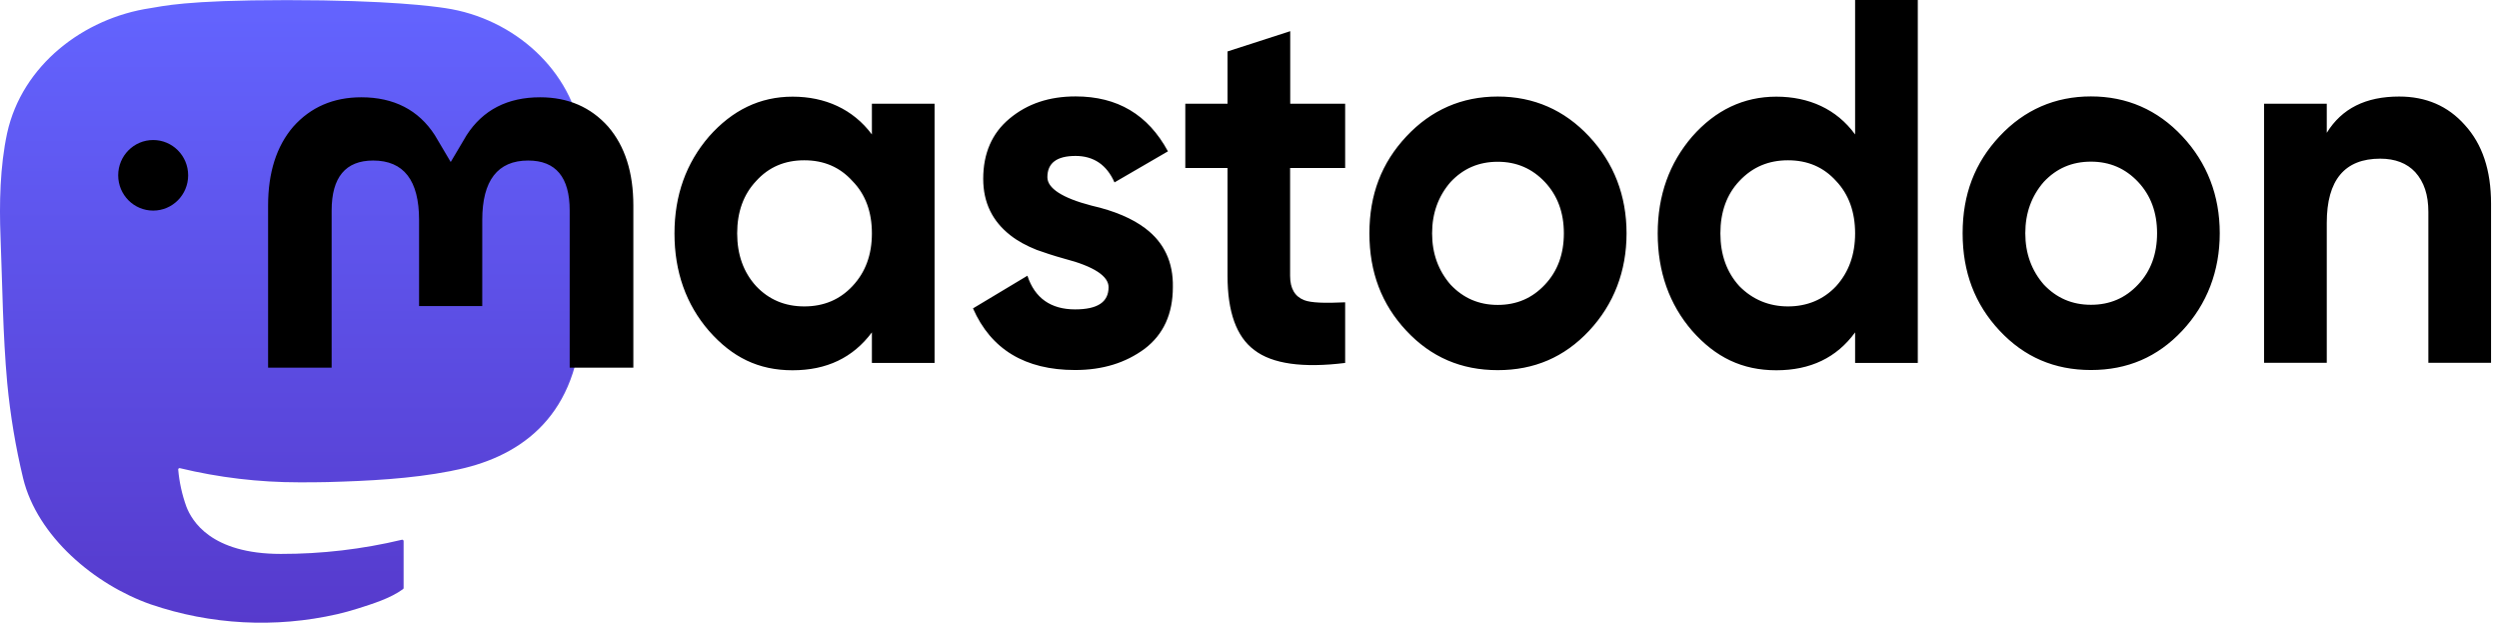
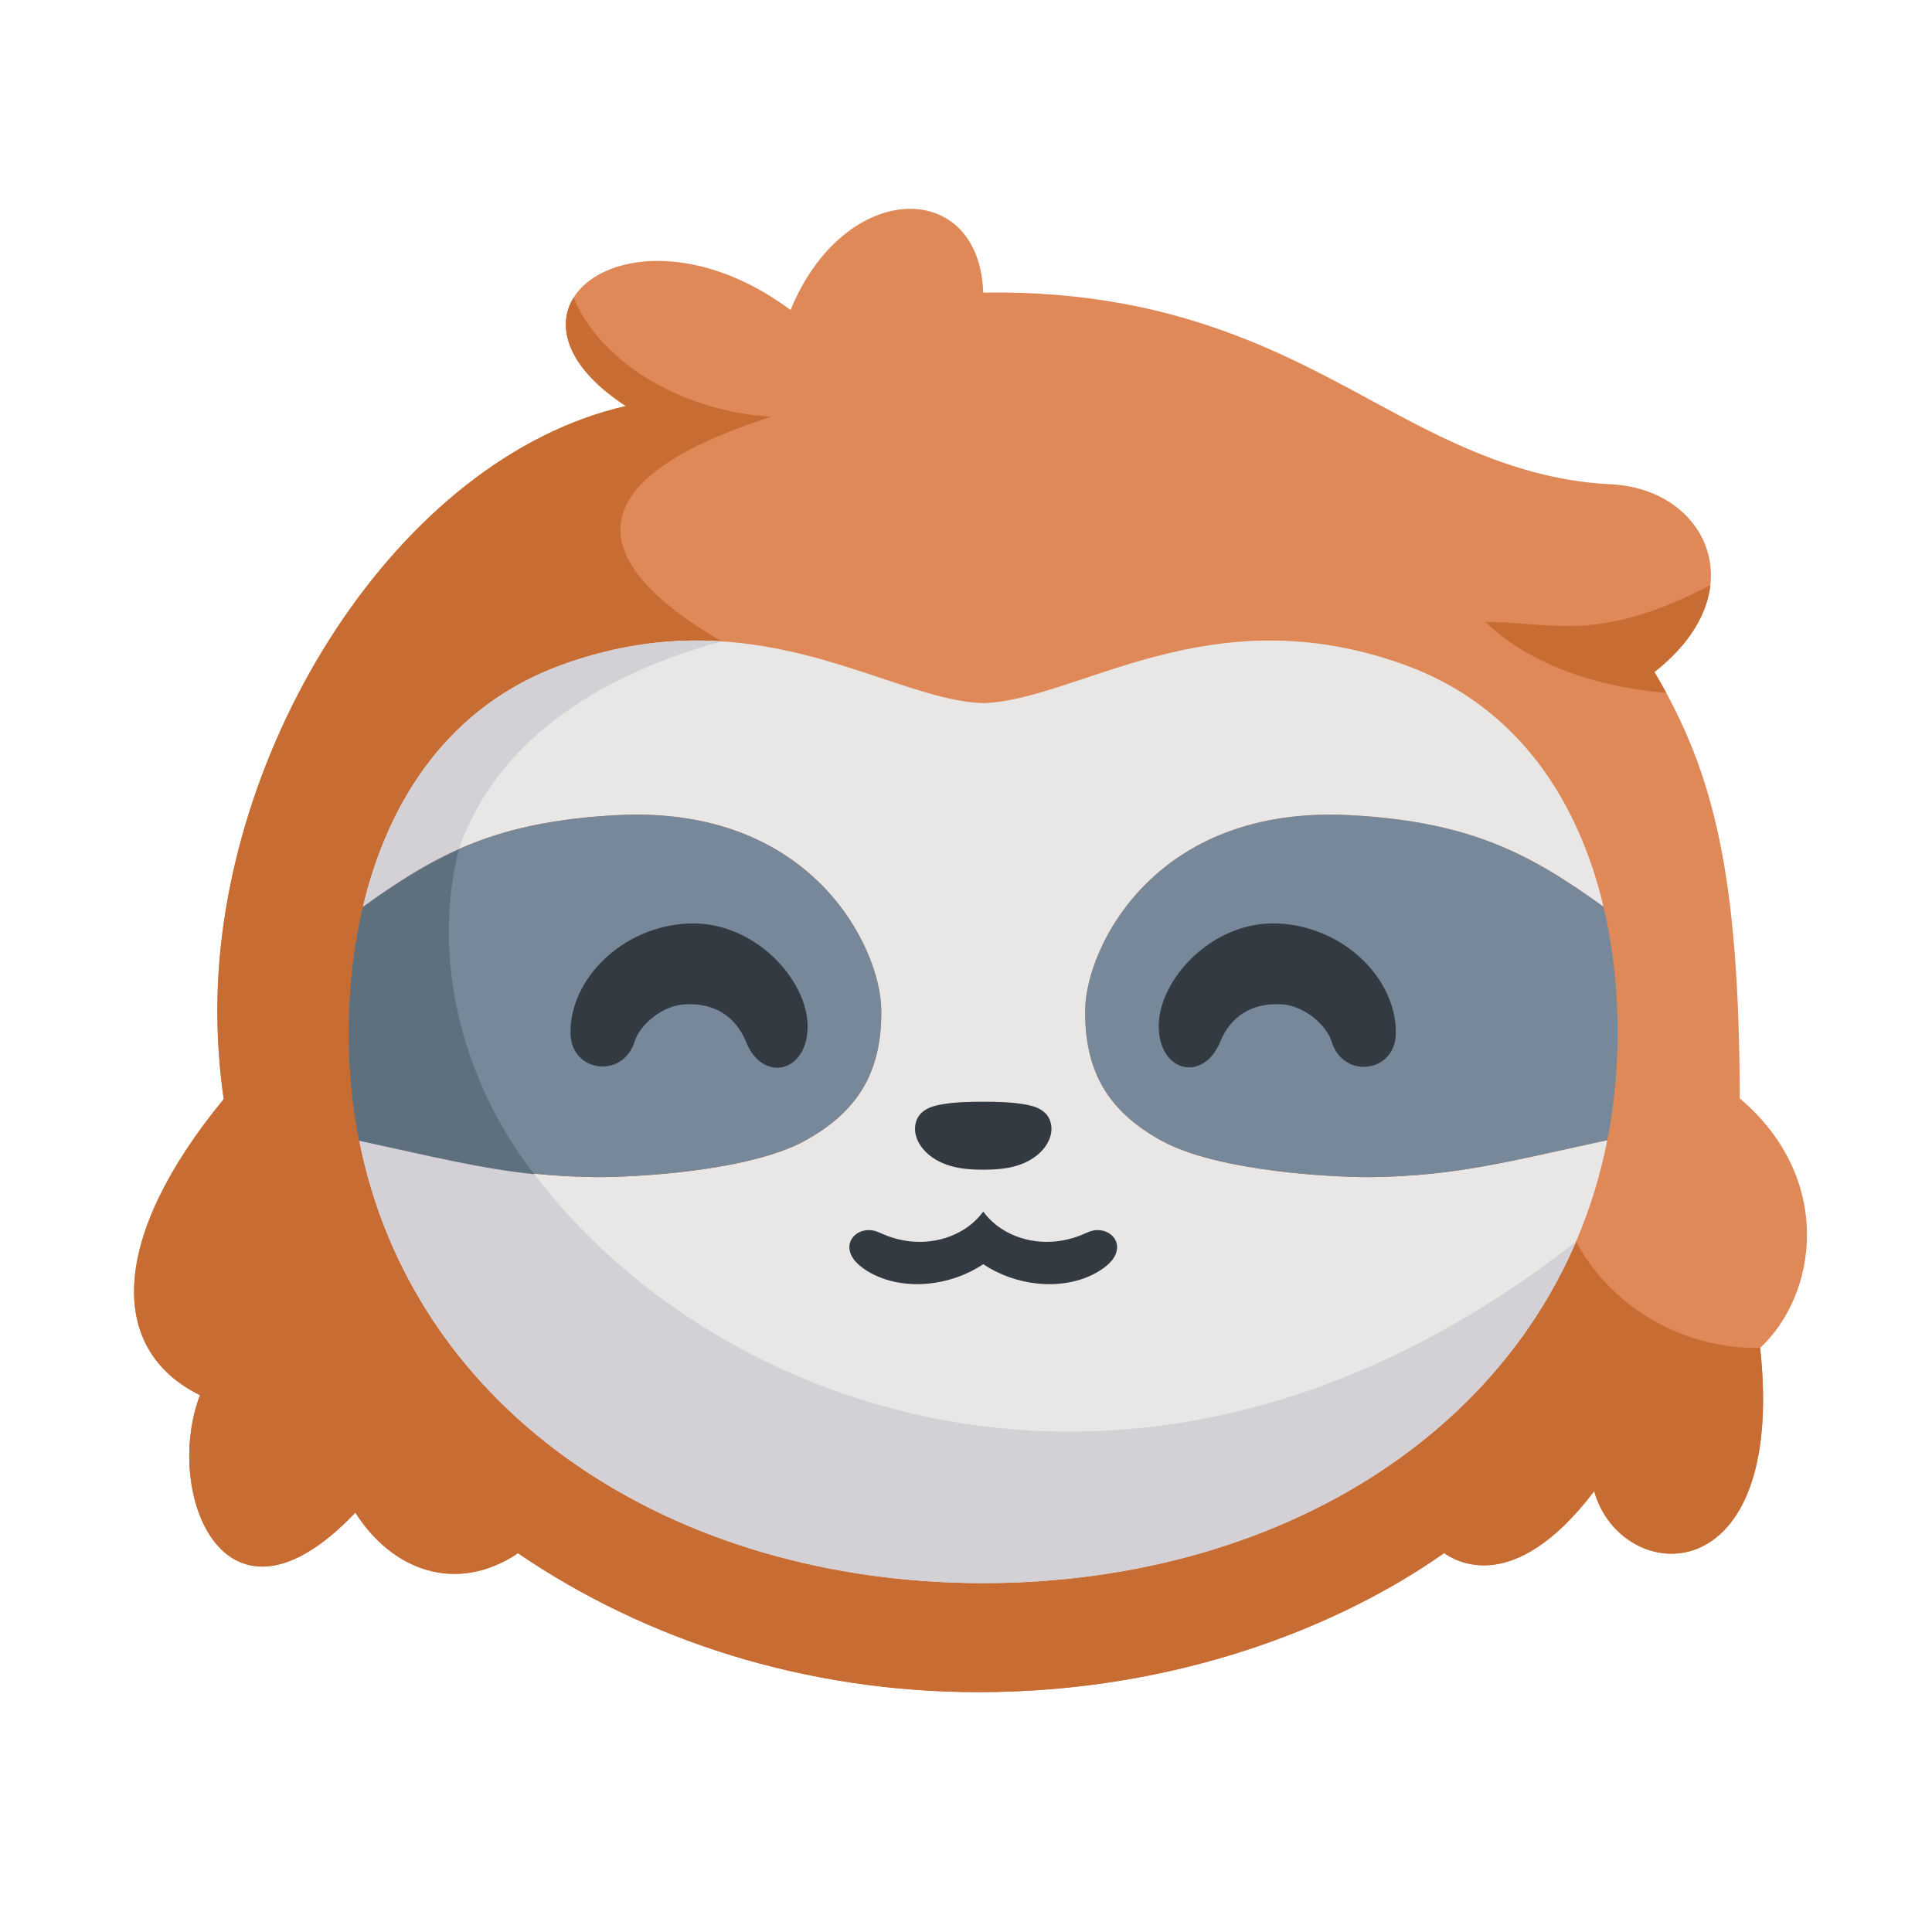
- <svg xmlns="http://www.w3.org/2000/svg" xmlns:xlink="http://www.w3.org/1999/xlink" width="261" height="66" viewBox="0 0 261 66" fill="none">
+ <svg xmlns="http://www.w3.org/2000/svg" xmlns:xlink="http://www.w3.org/1999/xlink" width="50px" height="50px" viewBox="0 0 1000 1000">
  <symbol id="logo-symbol-wordmark">
-     <path d="M60.754 14.403C59.814 7.419 53.727 1.916 46.512 0.849C45.294 0.669 40.682 0.013 29.997 0.013H29.918C19.23 0.013 16.937 0.669 15.72 0.849C8.705 1.886 2.299 6.832 0.745 13.898C-0.003 17.378 -0.083 21.237 0.056 24.776C0.254 29.851 0.293 34.918 0.753 39.973C1.072 43.331 1.628 46.661 2.417 49.941C3.894 55.997 9.875 61.037 15.734 63.093C22.008 65.237 28.754 65.593 35.218 64.121C35.929 63.956 36.632 63.764 37.325 63.545C38.897 63.046 40.738 62.487 42.091 61.507C42.11 61.493 42.125 61.475 42.136 61.455C42.147 61.434 42.153 61.412 42.153 61.389V56.49C42.153 56.469 42.148 56.447 42.138 56.428C42.129 56.409 42.115 56.392 42.098 56.379C42.081 56.365 42.061 56.356 42.04 56.351C42.019 56.346 41.997 56.347 41.976 56.351C37.834 57.341 33.59 57.836 29.332 57.829C22.005 57.829 20.034 54.351 19.469 52.904C19.016 51.653 18.727 50.348 18.612 49.022C18.611 49 18.615 48.977 18.624 48.957C18.633 48.937 18.647 48.919 18.664 48.904C18.682 48.89 18.702 48.88 18.724 48.876C18.745 48.871 18.768 48.871 18.79 48.877C22.862 49.859 27.037 50.355 31.227 50.354C32.234 50.354 33.239 50.354 34.246 50.328C38.46 50.209 42.901 49.994 47.047 49.184C47.15 49.164 47.253 49.146 47.342 49.119C53.881 47.864 60.104 43.923 60.736 33.943C60.76 33.55 60.819 29.828 60.819 29.42C60.822 28.035 61.265 19.591 60.754 14.403Z" fill="url(#paint0_linear_89_11)" />
-     <path d="M12.344 18.303C12.344 16.267 13.978 14.619 15.997 14.619C18.016 14.619 19.65 16.267 19.65 18.303C19.65 20.34 18.016 21.987 15.997 21.987C13.978 21.987 12.344 20.34 12.344 18.303Z" fill="currentColor" />
-     <path d="M66.148 21.468V38.384H59.499V21.974C59.499 18.511 58.058 16.76 55.164 16.76C51.975 16.76 50.367 18.848 50.367 22.96V31.95H43.769V22.96C43.769 18.835 42.174 16.76 38.971 16.76C36.09 16.76 34.637 18.511 34.637 21.974V38.384H28V21.468C28 18.018 28.875 15.268 30.624 13.231C32.437 11.195 34.804 10.157 37.736 10.157C41.132 10.157 43.717 11.48 45.415 14.114L47.074 16.915L48.733 14.114C50.431 11.48 53.004 10.157 56.412 10.157C59.344 10.157 61.711 11.195 63.525 13.231C65.274 15.268 66.148 18.005 66.148 21.468ZM89.03 29.874C90.406 28.409 91.062 26.579 91.062 24.361C91.062 22.143 90.406 20.301 89.03 18.9C87.705 17.434 86.033 16.734 84.001 16.734C81.969 16.734 80.296 17.434 78.972 18.9C77.647 20.301 76.991 22.143 76.991 24.361C76.991 26.579 77.647 28.422 78.972 29.874C80.296 31.275 81.969 31.989 84.001 31.989C86.033 31.989 87.705 31.288 89.03 29.874ZM91.062 10.832H97.609V37.891H91.062V34.7C89.081 37.346 86.342 38.656 82.779 38.656C79.216 38.656 76.477 37.307 74.046 34.544C71.653 31.781 70.444 28.37 70.444 24.374C70.444 20.379 71.666 17.019 74.046 14.256C76.489 11.493 79.383 10.092 82.779 10.092C86.174 10.092 89.081 11.389 91.062 14.036V10.845V10.832ZM119.654 23.868C121.583 25.334 122.548 27.384 122.496 29.978C122.496 32.741 121.532 34.907 119.551 36.412C117.57 37.878 115.178 38.63 112.284 38.63C107.049 38.63 103.499 36.464 101.621 32.196L107.306 28.785C108.065 31.107 109.737 32.3 112.284 32.3C114.625 32.3 115.782 31.548 115.782 29.978C115.782 28.837 114.265 27.812 111.165 27.008C109.995 26.683 109.03 26.359 108.271 26.087C107.204 25.659 106.29 25.166 105.532 24.569C103.654 23.103 102.689 21.157 102.689 18.667C102.689 16.02 103.602 13.906 105.429 12.388C107.306 10.819 109.596 10.066 112.335 10.066C116.709 10.066 119.898 11.96 121.982 15.8L116.4 19.043C115.59 17.201 114.213 16.28 112.335 16.28C110.355 16.28 109.39 17.032 109.39 18.498C109.39 19.64 110.908 20.664 114.008 21.468C116.4 22.013 118.278 22.818 119.641 23.855L119.654 23.868ZM140.477 17.538H134.741V28.798C134.741 30.147 135.255 30.964 136.22 31.34C136.927 31.613 138.355 31.665 140.49 31.561V37.891C136.079 38.436 132.876 37.995 130.998 36.542C129.12 35.141 128.207 32.534 128.207 28.811V17.538H123.795V10.832H128.207V5.37L134.754 3.256V10.832H140.49V17.538H140.477ZM161.352 29.719C162.677 28.318 163.333 26.528 163.333 24.361C163.333 22.195 162.677 20.418 161.352 19.004C160.027 17.603 158.407 16.889 156.426 16.889C154.445 16.889 152.825 17.59 151.5 19.004C150.227 20.47 149.571 22.247 149.571 24.361C149.571 26.476 150.227 28.253 151.5 29.719C152.825 31.12 154.445 31.833 156.426 31.833C158.407 31.833 160.027 31.133 161.352 29.719ZM146.883 34.531C144.297 31.768 143.024 28.422 143.024 24.361C143.024 20.301 144.297 17.006 146.883 14.243C149.468 11.48 152.67 10.079 156.426 10.079C160.182 10.079 163.384 11.48 165.97 14.243C168.555 17.006 169.88 20.418 169.88 24.361C169.88 28.305 168.555 31.768 165.97 34.531C163.384 37.294 160.233 38.643 156.426 38.643C152.619 38.643 149.468 37.294 146.883 34.531ZM191.771 29.874C193.095 28.409 193.751 26.579 193.751 24.361C193.751 22.143 193.095 20.301 191.771 18.9C190.446 17.434 188.774 16.734 186.742 16.734C184.709 16.734 183.037 17.434 181.661 18.9C180.336 20.301 179.68 22.143 179.68 24.361C179.68 26.579 180.336 28.422 181.661 29.874C183.037 31.275 184.761 31.989 186.742 31.989C188.722 31.989 190.446 31.288 191.771 29.874ZM193.751 0H200.298V37.891H193.751V34.7C191.822 37.346 189.082 38.656 185.52 38.656C181.957 38.656 179.179 37.307 176.735 34.544C174.343 31.781 173.134 28.37 173.134 24.374C173.134 20.379 174.356 17.019 176.735 14.256C179.166 11.493 182.111 10.092 185.52 10.092C188.928 10.092 191.822 11.389 193.751 14.036V0.013V0ZM223.308 29.706C224.633 28.305 225.289 26.515 225.289 24.348C225.289 22.182 224.633 20.405 223.308 18.991C221.983 17.59 220.363 16.877 218.382 16.877C216.401 16.877 214.78 17.577 213.456 18.991C212.182 20.457 211.526 22.234 211.526 24.348C211.526 26.463 212.182 28.24 213.456 29.706C214.78 31.107 216.401 31.82 218.382 31.82C220.363 31.82 221.983 31.12 223.308 29.706ZM208.838 34.518C206.253 31.755 204.98 28.409 204.98 24.348C204.98 20.288 206.253 16.993 208.838 14.23C211.424 11.467 214.626 10.066 218.382 10.066C222.137 10.066 225.34 11.467 227.925 14.23C230.511 16.993 231.835 20.405 231.835 24.348C231.835 28.292 230.511 31.755 227.925 34.518C225.34 37.281 222.189 38.63 218.382 38.63C214.575 38.63 211.424 37.281 208.838 34.518ZM260.17 21.261V37.878H253.623V22.13C253.623 20.34 253.173 18.991 252.247 17.966C251.385 17.045 250.164 16.565 248.594 16.565C244.89 16.565 243.012 18.783 243.012 23.272V37.878H236.466V10.832H243.012V13.867C244.581 11.325 247.077 10.079 250.575 10.079C253.366 10.079 255.656 11.052 257.431 13.05C259.257 15.047 260.17 17.759 260.17 21.274" fill="currentColor" />
-     <defs>
-       <linearGradient id="paint0_linear_89_11" x1="30.5" y1="0.013" x2="30.5" y2="65.013" gradientUnits="userSpaceOnUse">
-         <stop stop-color="#6364FF" />
-         <stop offset="1" stop-color="#563ACC" />
-       </linearGradient>
-     </defs>
+     <g style="display:inline">
+       <a transform="translate(25.57926,-3.738698)" style="fill:#df8958;fill-opacity:1">
+         <path style="fill:#df8958;fill-opacity:1;stroke:none;stroke-width:1.274;stroke-miterlimit:4;stroke-dasharray:none;stroke-opacity:1" d="m 874.937,572.266 c 48.869,41.406 40.347,101.457 10.525,129.12 13.971,128.873 -72.057,123.639 -85.906,74.196 -42.107,55.468 -72.604,35.576 -77.656,32.036 -51.967,36.658 -136.475,71.976 -240.973,71.976 -89.593,0 -172.202,-26.782 -238.391,-71.894 -32.151,21.464 -65.351,8.712 -84.185,-21.035 -67.63,71.218 -99.721,-10.249 -80.424,-60.774 -48.412,-23.996 -46.178,-82.157 12.295,-153.26 -2.181,-15.029 -3.305,-30.356 -3.305,-45.917 0,-135.889 93.358,-285.948 211.455,-312.8 -77.198,-50.312 3.995,-110.079 85.242,-49.742 28.007,-68.054 97.749,-68.37 99.73,-8.984 106.796,-1.726 166.268,37.924 219.522,65.829 29.101,15.249 64.29,31.486 105.322,33.381 49.745,2.298 75.437,55.748 22.547,97.177 31.144,52.431 43.856,105.468 44.201,220.691 z" />
+       </a>
+       <g style="display:inline">
+         <a style="display:inline" transform="translate(25.57926,-3.738698)">
+           <path style="fill:#c76c33;fill-opacity:1;stroke:none;stroke-width:1.274;stroke-miterlimit:4;stroke-dasharray:none;stroke-opacity:1" d="m 743.338,325.628 c 35.197,0.117 57.762,11.4 116.362,-19.006 -1.672,14.665 -10.561,30.537 -28.964,44.953 2.128,3.583 4.171,7.169 6.129,10.778 -46.771,-3.858 -78.365,-21.252 -93.527,-36.724 z" />
+         </a>
+         <path style="display:inline;fill:#c76c33;fill-opacity:1;stroke:none;stroke-width:1.274;stroke-miterlimit:4;stroke-dasharray:none;stroke-opacity:1" d="m 807.661,621.592 c 11.76,46.273 57.031,77.2 103.381,76.054 13.971,128.873 -72.057,123.639 -85.906,74.196 -42.107,55.468 -72.604,35.576 -77.656,32.036 -51.967,36.658 -136.475,71.976 -240.973,71.976 -89.593,0 -172.202,-26.782 -238.391,-71.894 -32.151,21.464 -65.351,8.712 -84.185,-21.035 -67.63,71.218 -99.721,-10.249 -80.424,-60.774 -48.412,-23.996 -46.178,-82.157 12.295,-153.26 -2.181,-15.029 -3.305,-30.356 -3.305,-45.917 0,-135.889 93.358,-285.948 211.454,-312.8 -30.613,-19.951 -36.318,-41.389 -26.991,-56.235 12.123,30.925 52.846,58.816 102.22,61.736 -118.731,38.288 -82.972,85.284 -18.152,120.501 87.743,138.663 421.244,197.306 426.632,285.416 z" />
+       </g>
+     </g>
+     <g style="display:inline">
+       <path style="fill:#e8e7e5;fill-opacity:1;stroke:none;stroke-width:1.434;stroke-miterlimit:4;stroke-dasharray:none;stroke-opacity:1" d="m 360.613,331.533 c -21.414,-0.015 -44.685,3.447 -70.025,12.67 -58.843,21.417 -89.87,70.882 -102.717,125.141 37.845,-27.258 68.715,-44.076 131.244,-47.402 101.361,-5.392 136.416,68.638 137.006,100.229 0.638,34.185 -13.607,53.968 -39.35,68.189 -29.743,16.432 -91.907,19.157 -109.254,18.902 -43.395,-0.636 -70.188,-8.006 -121.611,-19.123 28.061,142 163.208,229.279 323.018,229.279 159.809,0 294.957,-87.279 323.018,-229.279 -51.417,11.115 -78.21,18.483 -121.602,19.119 -17.347,0.254 -79.511,-2.471 -109.254,-18.902 -25.743,-14.221 -39.987,-34.002 -39.35,-68.188 0.589,-31.59 35.645,-105.623 137.006,-100.23 62.522,3.326 93.392,20.142 131.23,47.395 C 817.124,415.079 786.098,365.618 727.26,344.203 625.899,307.311 557.642,362.589 508.924,363.93 472.385,362.925 424.856,331.58 360.613,331.533 Z m 469.359,137.799 c 3.043,12.85 5.068,25.968 6.199,39.047 -1.131,-13.075 -3.14,-26.189 -6.182,-39.035 -0.006,-0.004 -0.012,-0.008 -0.018,-0.012 z m 6.199,39.047 c 0.055,0.638 0.098,1.275 0.148,1.912 -0.051,-0.638 -0.093,-1.274 -0.148,-1.912 z m 0.148,1.912 c 0.144,1.801 0.284,3.602 0.395,5.4 -0.111,-1.798 -0.251,-3.599 -0.395,-5.4 z m 0.395,5.4 c 0.018,0.299 0.029,0.597 0.047,0.896 -0.018,-0.299 -0.029,-0.597 -0.047,-0.896 z m 0.047,0.896 c 0.26,4.443 0.428,8.876 0.492,13.283 0.008,0.52 0.007,1.037 0.012,1.557 -0.005,-0.522 0.006,-1.038 -0.002,-1.561 -0.064,-4.406 -0.242,-8.837 -0.502,-13.279 z m 0.504,14.84 c 0.015,1.593 0.019,3.181 0.01,4.764 0.009,-1.583 0.005,-3.17 -0.01,-4.764 z m 0.01,4.764 c -0.005,0.922 -0.014,1.843 -0.027,2.762 0.014,-0.918 0.022,-1.84 0.027,-2.762 z m -0.027,2.762 c -0.025,1.684 -0.066,3.36 -0.119,5.031 0.053,-1.671 0.094,-3.348 0.119,-5.031 z m -0.119,5.031 c -0.023,0.737 -0.042,1.476 -0.07,2.211 0.029,-0.735 0.047,-1.474 0.07,-2.211 z m -0.07,2.211 c -0.072,1.839 -0.166,3.667 -0.271,5.49 0.105,-1.824 0.2,-3.652 0.271,-5.49 z m -0.271,5.49 c -0.046,0.795 -0.09,1.592 -0.143,2.385 0.052,-0.793 0.097,-1.589 0.143,-2.385 z m -0.143,2.385 c -0.117,1.78 -0.254,3.551 -0.402,5.316 0.149,-1.766 0.285,-3.536 0.402,-5.316 z m -0.402,5.316 c -0.068,0.801 -0.137,1.602 -0.211,2.4 0.074,-0.798 0.143,-1.599 0.211,-2.4 z m -0.211,2.4 c -0.164,1.769 -0.345,3.531 -0.541,5.285 0.195,-1.754 0.377,-3.516 0.541,-5.285 z m -0.541,5.285 c -0.085,0.764 -0.173,1.526 -0.264,2.287 0.091,-0.761 0.179,-1.523 0.264,-2.287 z m -0.264,2.287 c -0.208,1.736 -0.429,3.465 -0.668,5.186 0.238,-1.721 0.46,-3.45 0.668,-5.186 z m -0.668,5.186 c -0.108,0.781 -0.221,1.56 -0.336,2.338 0.115,-0.778 0.228,-1.557 0.336,-2.338 z m -0.336,2.338 c -0.256,1.742 -0.527,3.479 -0.814,5.205 0.288,-1.727 0.558,-3.462 0.814,-5.205 z m -0.814,5.205 c -0.118,0.706 -0.24,1.408 -0.363,2.111 0.123,-0.703 0.246,-1.406 0.363,-2.111 z m -0.363,2.111 c -0.305,1.746 -0.62,3.485 -0.957,5.215 0.337,-1.729 0.652,-3.47 0.957,-5.215 z m -1.104,5.939 c 0.005,-0.001 0.009,-0.003 0.014,-0.004 0.045,-0.228 0.082,-0.461 0.127,-0.689 -0.045,0.232 -0.095,0.462 -0.141,0.693 z m -646.035,0 c -0.014,-0.071 -0.029,-0.142 -0.043,-0.213 0.014,0.07 0.025,0.142 0.039,0.213 0.001,2.9e-4 0.003,-2.8e-4 0.004,0 z m 1.965,-120.795 c -0.001,10e-4 -0.002,0.003 -0.004,0.004 -0.024,0.1 -0.045,0.201 -0.068,0.301 0.024,-0.102 0.048,-0.203 0.072,-0.305 z" />
+       <g style="display:inline">
+         <path style="fill:#d3d0d6;fill-opacity:1;stroke:none;stroke-width:0.756;stroke-miterlimit:4;stroke-dasharray:none;stroke-opacity:1" d="m 359.221,331.537 c -21.03,0.133 -43.841,3.643 -68.633,12.666 -58.843,21.417 -89.87,70.882 -102.717,125.141 16.803,-12.102 32.236,-22.14 49.67,-29.859 15.95,-46.56 58.828,-86.236 135.957,-107.527 -4.666,-0.303 -9.424,-0.451 -14.277,-0.42 z m -82.859,275.91 c -27.803,-2.91 -52.383,-9.078 -90.455,-17.309 28.061,142 163.208,229.279 323.018,229.279 139.06,0 259.45,-66.086 306.855,-176.807 -220.24,172.78 -445.067,90.227 -539.418,-35.164 z m -90.455,-17.309 c -0.014,-0.071 -0.029,-0.142 -0.043,-0.213 0.014,0.07 0.025,0.142 0.039,0.213 10e-4,2.9e-4 0.003,-2.8e-4 0.004,0 z m -0.043,-0.213 c -0.421,-2.138 -0.814,-4.291 -1.186,-6.453 0.372,2.163 0.765,4.315 1.186,6.453 z m -1.186,-6.453 c -0.052,-0.303 -0.105,-0.605 -0.156,-0.908 0.051,0.303 0.104,0.605 0.156,0.908 z m -0.156,-0.908 c -0.358,-2.123 -0.69,-4.258 -1,-6.404 0.31,2.146 0.642,4.282 1,6.404 z m -1,-6.404 c -0.048,-0.335 -0.097,-0.67 -0.145,-1.006 0.047,0.336 0.096,0.671 0.145,1.006 z m -0.145,-1.006 c -0.297,-2.109 -0.57,-4.23 -0.82,-6.361 0.251,2.131 0.523,4.252 0.82,6.361 z m -0.82,-6.361 c -0.045,-0.385 -0.091,-0.77 -0.135,-1.156 0.044,0.386 0.089,0.771 0.135,1.156 z m -0.135,-1.156 c -0.244,-2.149 -0.464,-4.311 -0.66,-6.482 0.196,2.172 0.416,4.333 0.66,6.482 z m -0.66,-6.482 c -0.029,-0.322 -0.058,-0.644 -0.086,-0.967 0.028,0.322 0.057,0.645 0.086,0.967 z m -0.086,-0.967 c -0.194,-2.226 -0.364,-4.462 -0.508,-6.711 0.143,2.249 0.314,4.485 0.508,6.711 z m -0.508,-6.711 c -0.018,-0.291 -0.035,-0.582 -0.053,-0.873 0.018,0.291 0.034,0.583 0.053,0.873 z m -0.053,-0.873 c -0.138,-2.274 -0.254,-4.558 -0.34,-6.855 0.086,2.297 0.202,4.582 0.34,6.855 z m -0.34,-6.855 c -0.011,-0.283 -0.018,-0.567 -0.027,-0.85 0.01,0.283 0.017,0.567 0.027,0.85 z m -0.027,-0.85 c -0.08,-2.318 -0.139,-4.646 -0.166,-6.988 0.027,2.342 0.086,4.67 0.166,6.988 z m -0.166,-6.988 c -0.002,-0.216 -0.002,-0.434 -0.004,-0.65 0.002,0.216 10e-4,0.434 0.004,0.65 z m -0.004,-0.65 c -0.023,-2.451 -0.021,-4.913 0.016,-7.389 -0.036,2.476 -0.039,4.938 -0.016,7.389 z m 0.016,-7.389 c 0.035,-2.416 0.102,-4.84 0.195,-7.27 -0.093,2.429 -0.16,4.853 -0.195,7.27 z m 0.195,-7.27 c 0.032,-0.822 0.085,-1.647 0.123,-2.471 -0.038,0.823 -0.091,1.649 -0.123,2.471 z m 0.123,-2.471 c 0.076,-1.632 0.151,-3.265 0.254,-4.9 -0.103,1.636 -0.178,3.268 -0.254,4.9 z m 0.254,-4.9 c 0.057,-0.909 0.135,-1.819 0.201,-2.729 -0.066,0.91 -0.144,1.82 -0.201,2.729 z m 0.201,-2.729 c 0.111,-1.539 0.222,-3.078 0.357,-4.619 -0.136,1.541 -0.246,3.08 -0.357,4.619 z m 0.357,-4.619 c 0.17,-1.926 0.355,-3.851 0.564,-5.777 -0.209,1.926 -0.395,3.852 -0.564,5.777 z m 0.564,-5.777 c 0.035,-0.325 0.073,-0.65 0.109,-0.975 -0.036,0.325 -0.074,0.65 -0.109,0.975 z m 0.109,-0.975 c 0.231,-2.061 0.481,-4.123 0.758,-6.182 -0.277,2.059 -0.527,4.12 -0.758,6.182 z m 0.758,-6.182 c 0.042,-0.313 0.088,-0.625 0.131,-0.938 -0.043,0.313 -0.089,0.625 -0.131,0.938 z m 0.131,-0.938 c 0.286,-2.074 0.592,-4.146 0.926,-6.215 -0.334,2.069 -0.64,4.141 -0.926,6.215 z m 0.926,-6.215 c 0.047,-0.29 0.097,-0.579 0.145,-0.869 -0.048,0.29 -0.098,0.579 -0.145,0.869 z m 0.145,-0.869 c 0.347,-2.11 0.715,-4.217 1.113,-6.318 -0.398,2.102 -0.766,4.209 -1.113,6.318 z m 3.514,-17.584 c -0.001,10e-4 -0.002,0.003 -0.004,0.004 -0.024,0.1 -0.045,0.201 -0.068,0.301 0.024,-0.102 0.048,-0.203 0.072,-0.305 z m -0.072,0.305 c -0.203,0.864 -0.4,1.73 -0.594,2.596 0.194,-0.866 0.39,-1.732 0.594,-2.596 z m -0.594,2.596 c -0.071,0.318 -0.147,0.635 -0.217,0.953 0.07,-0.318 0.146,-0.635 0.217,-0.953 z m -0.217,0.953 c -0.052,0.239 -0.101,0.478 -0.152,0.717 0.052,-0.239 0.1,-0.478 0.152,-0.717 z m -0.152,0.717 c -0.451,2.075 -0.876,4.157 -1.275,6.242 0.399,-2.086 0.825,-4.167 1.275,-6.242 z m -1.275,6.242 c -0.027,0.141 -0.057,0.282 -0.084,0.424 0.027,-0.141 0.057,-0.282 0.084,-0.424 z" />
+       </g>
+     </g>
+     <g style="display:inline">
+       <path style="display:inline;fill:#77889b;fill-opacity:1;stroke:none;stroke-width:1.434;stroke-miterlimit:4;stroke-dasharray:none;stroke-opacity:1" d="m 456.121,522.17 c -0.589,-31.59 -35.646,-105.621 -137.007,-100.229 -62.532,3.326 -93.401,20.146 -131.248,47.406 -4.715,19.913 -6.98,40.471 -7.273,60.524 -0.307,21.028 1.53,41.144 5.308,60.266 51.426,11.117 78.218,18.487 121.614,19.123 17.347,0.254 79.51,-2.469 109.254,-18.901 25.743,-14.221 39.988,-34.004 39.35,-68.189 z" />
+       <path style="display:inline;fill:#77889b;fill-opacity:1;stroke:none;stroke-width:1.434;stroke-miterlimit:4;stroke-dasharray:none;stroke-opacity:1" d="m 561.736,522.167 c 0.589,-31.59 35.646,-105.621 137.007,-100.229 62.532,3.326 93.401,20.146 131.248,47.406 4.715,19.913 6.98,40.471 7.273,60.524 0.307,21.028 -1.53,41.144 -5.308,60.266 -51.426,11.117 -78.218,18.487 -121.614,19.123 -17.347,0.254 -79.51,-2.469 -109.254,-18.901 -25.743,-14.221 -39.988,-34.004 -39.35,-68.189 z" />
+       <g>
+         <path style="display:inline;fill:#5e6f7e;fill-opacity:1;stroke:none;stroke-width:0.378;stroke-miterlimit:4;stroke-dasharray:none;stroke-opacity:1" d="m 237.436,439.794 c -17.423,7.718 -32.843,17.759 -49.637,29.855 -4.715,19.913 -6.98,40.471 -7.273,60.524 -0.307,21.028 1.53,41.144 5.308,60.266 38.174,8.252 62.775,14.44 90.669,17.341 -36.052,-46.377 -53.653,-109.584 -39.067,-167.987 z" />
+       </g>
+     </g>
+     <g style="display:inline">
+       <path style="fill:#333a42;fill-opacity:1;stroke:none;stroke-width:0.385;stroke-miterlimit:4;stroke-dasharray:none;stroke-opacity:1" d="m 418.025,531.324 c -0.107,24.123 -23.305,29.14 -31.831,8.053 -5.458,-13.501 -16.556,-20.274 -31.411,-19.57 -12.267,0.582 -23.669,10.847 -26.3,19.276 -6.061,19.414 -32.594,16.027 -33.159,-3.818 -0.801,-28.095 26.459,-55.63 60.731,-57.255 34.272,-1.625 62.077,29.191 61.97,53.314 z" />
+       <path style="fill:#333a42;fill-opacity:1;stroke:none;stroke-width:1px;stroke-linecap:butt;stroke-linejoin:miter;stroke-opacity:1" d="m 477.577,594.476 c -1.975,-2.444 -3.44,-5.358 -3.853,-8.473 -0.413,-3.115 0.296,-6.431 2.242,-8.898 1.342,-1.7 3.204,-2.937 5.198,-3.783 1.994,-0.846 4.125,-1.32 6.258,-1.692 7.084,-1.233 14.31,-1.375 21.5,-1.375 7.191,0 14.416,0.142 21.5,1.375 2.134,0.371 4.264,0.846 6.258,1.692 1.994,0.846 3.857,2.083 5.198,3.783 1.946,2.467 2.655,5.783 2.242,8.898 -0.413,3.115 -1.878,6.029 -3.853,8.473 -3.6,4.456 -8.834,7.39 -14.333,8.994 -5.499,1.604 -11.285,1.964 -17.013,1.964 -5.728,0 -11.514,-0.36 -17.013,-1.964 -5.499,-1.604 -10.733,-4.538 -14.333,-8.994 z" />
+       <path style="fill:#333a42;fill-opacity:1;stroke:none;stroke-width:1px;stroke-linecap:butt;stroke-linejoin:miter;stroke-opacity:1" d="m 483.175,667.649 c -10.673,1.153 -21.975,-1.19 -30.416,-7.821 -2.035,-1.599 -3.914,-3.461 -5.166,-5.727 -1.251,-2.266 -1.83,-4.977 -1.202,-7.488 0.582,-2.328 2.2,-4.363 4.303,-5.519 2.103,-1.156 4.657,-1.436 6.98,-0.834 1.613,0.418 3.091,1.23 4.596,1.945 6.054,2.872 12.842,4.22 19.525,3.74 6.683,-0.479 13.243,-2.801 18.659,-6.746 3.316,-2.415 6.198,-5.423 8.469,-8.839 2.271,3.416 5.153,6.424 8.469,8.839 5.416,3.944 11.976,6.266 18.659,6.746 6.683,0.479 13.471,-0.869 19.525,-3.74 1.506,-0.714 2.983,-1.527 4.596,-1.945 2.323,-0.602 4.877,-0.322 6.98,0.834 2.103,1.156 3.721,3.191 4.303,5.519 0.628,2.511 0.049,5.222 -1.202,7.488 -1.251,2.266 -3.13,4.128 -5.166,5.727 -8.442,6.632 -19.743,8.974 -30.416,7.821 -9.27,-1.001 -18.257,-4.514 -25.748,-10.066 -7.491,5.551 -16.478,9.064 -25.748,10.066 z" transform="matrix(-1.103524,0,0,1,1070.533,-3.25)" />
+       <path style="fill:#333a42;fill-opacity:1;stroke:none;stroke-width:0.385;stroke-miterlimit:4;stroke-dasharray:none;stroke-opacity:1" d="m 599.764,531.078 c 0.012,24.123 23.19,29.232 31.799,8.178 5.512,-13.479 16.636,-20.209 31.488,-19.446 12.265,0.63 23.626,10.94 26.224,19.38 5.984,19.438 32.53,16.156 33.174,-3.687 0.912,-28.091 -26.239,-55.734 -60.505,-57.495 -34.266,-1.76 -62.192,28.946 -62.18,53.069 z" />
+     </g>
  </symbol>
  <use xlink:href="#logo-symbol-wordmark" />
</svg>
